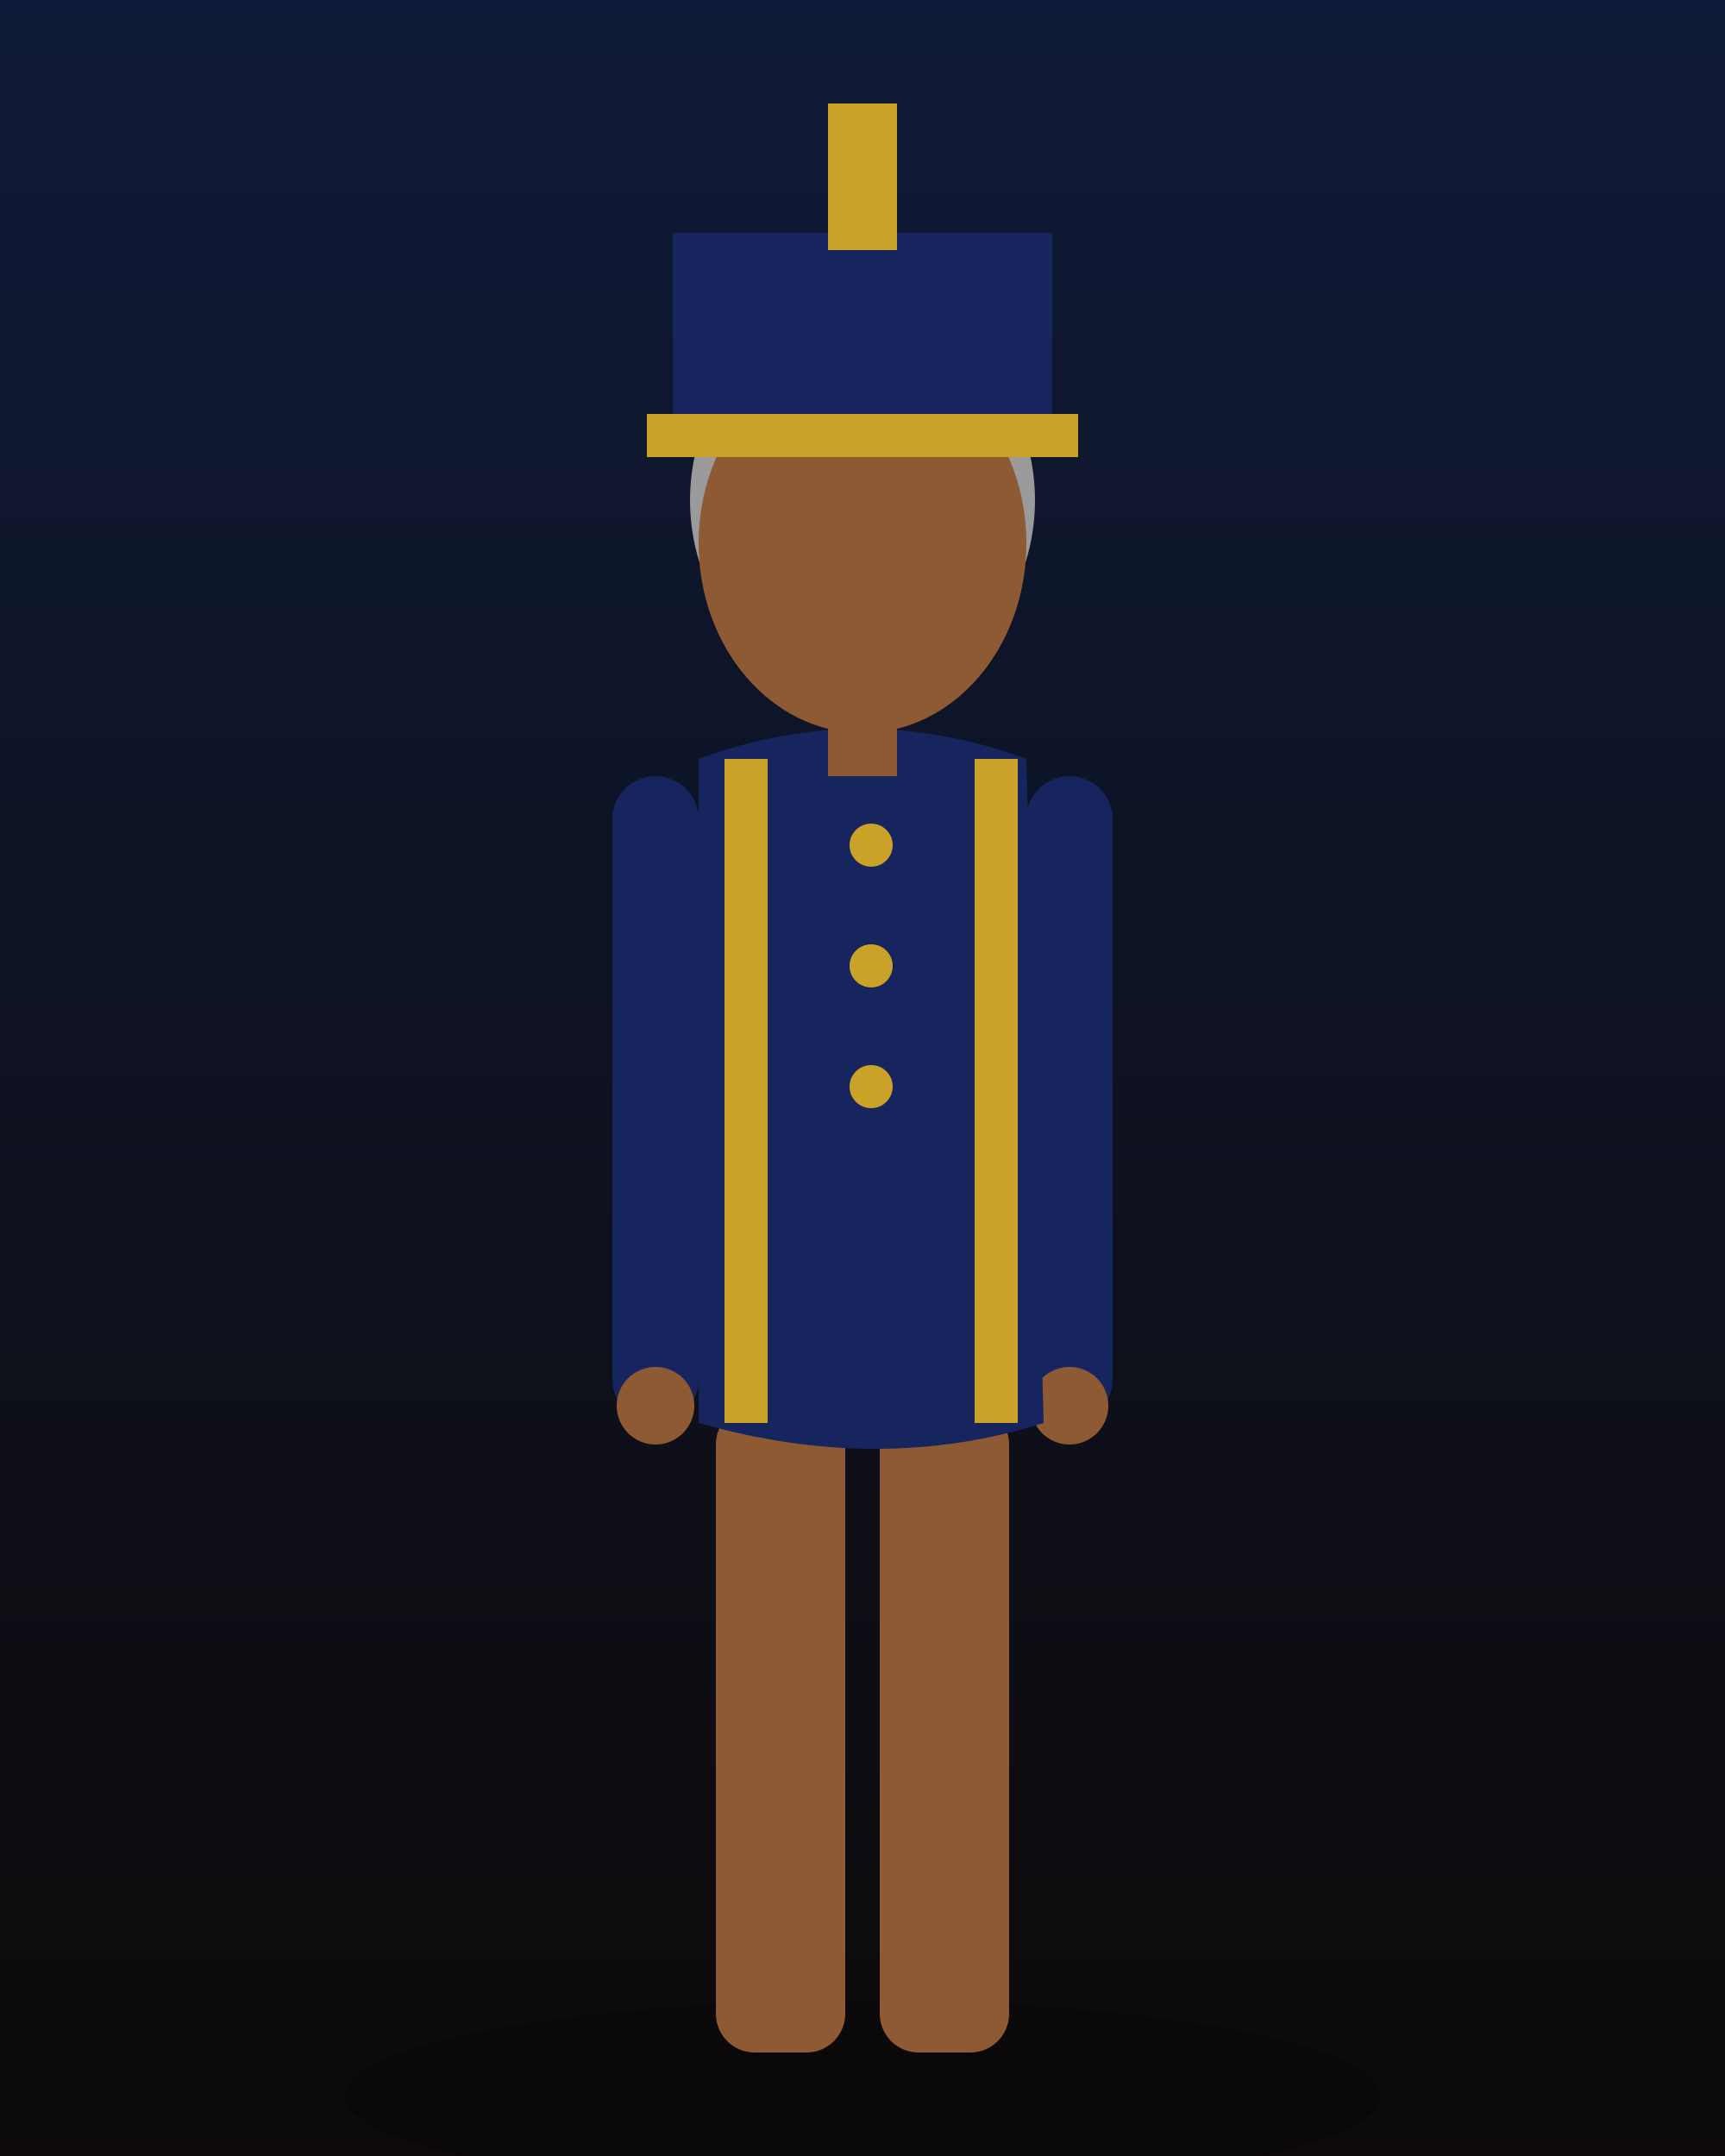
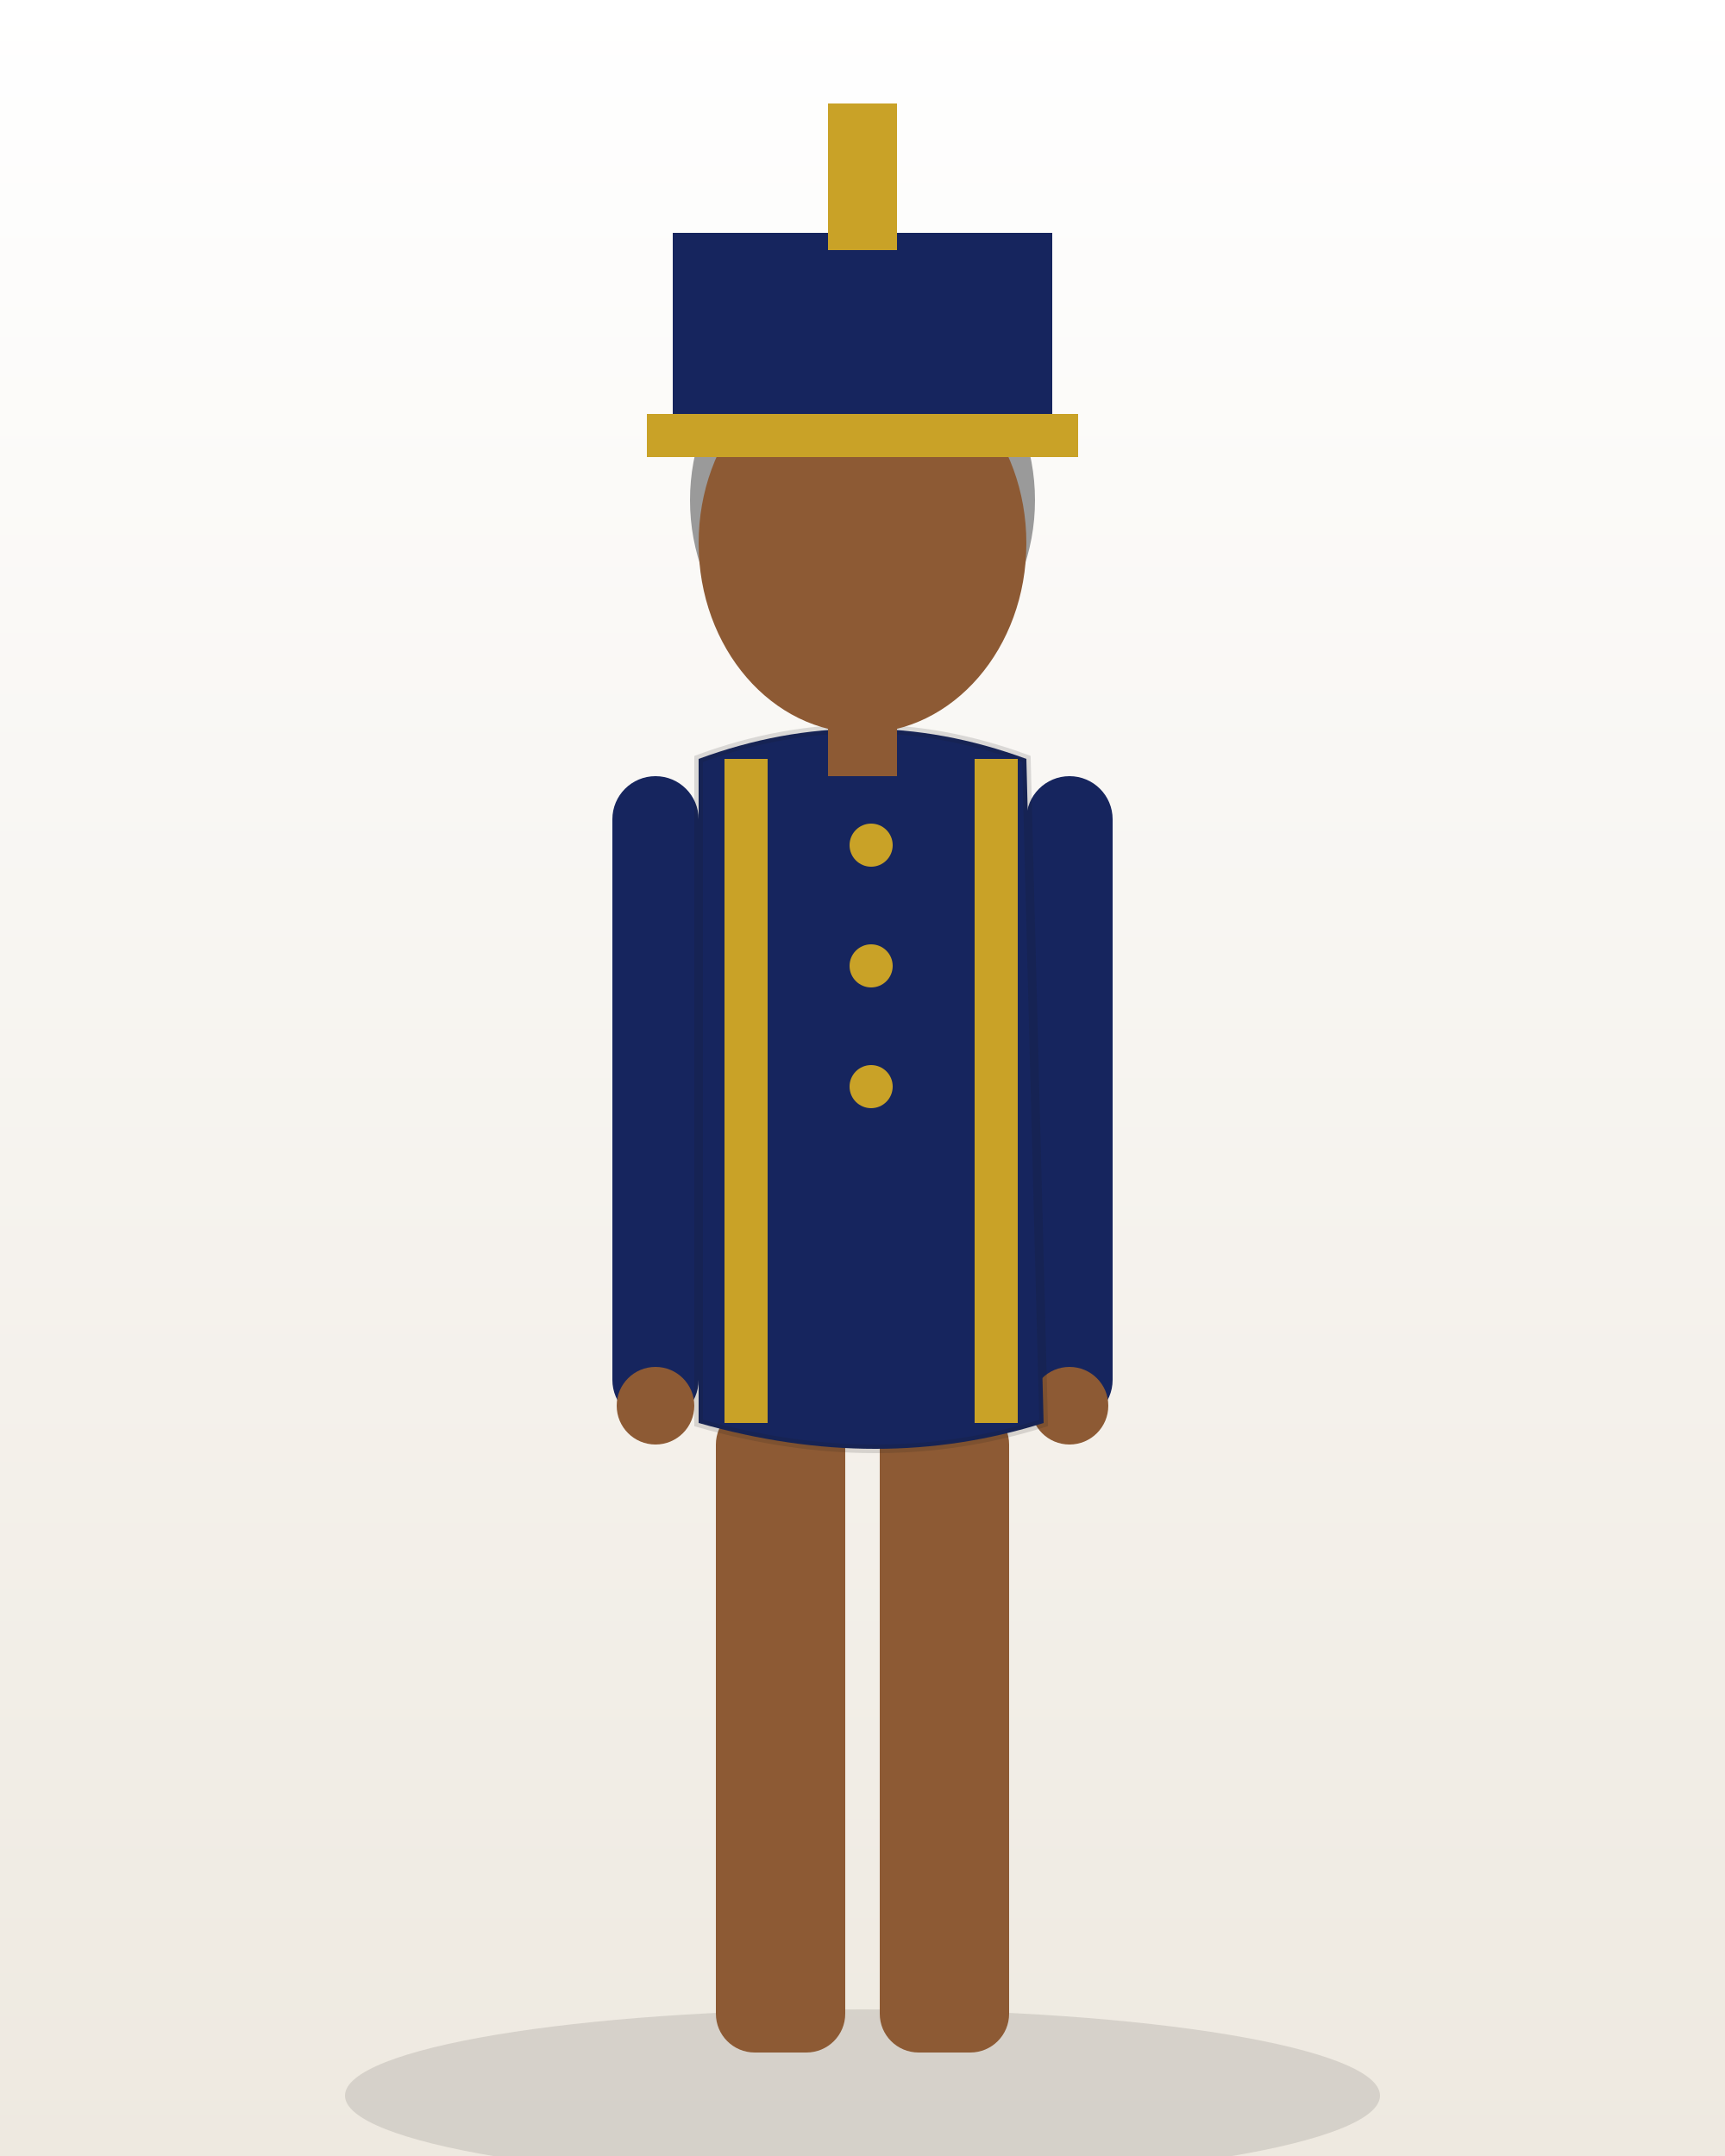
<svg xmlns="http://www.w3.org/2000/svg" width="400" height="500" viewBox="0 0 400 500" role="img" aria-label="Nutcracker Uniform illustration">
  <defs>
    <linearGradient id="g-nutcracker" x1="0" y1="0" x2="0" y2="1">
-       <stop offset="0" stop-color="#0F1A38" />
-       <stop offset="1" stop-color="#0d0a09" />
+       <stop offset="0" stop-color="#ffffff" />
+       <stop offset="1" stop-color="#eee9e0" />
    </linearGradient>
  </defs>
  <rect width="400" height="500" fill="url(#g-nutcracker)" />
-   <ellipse cx="200" cy="486" rx="120" ry="22" fill="#000" opacity="0.25" />
+   <ellipse cx="200" cy="486" rx="120" ry="20" fill="#1c1a17" opacity="0.12" />
  <clipPath id="t-nutcracker">
    <path d="M162 176     q38 -14 76 0     l4 154     q-38 12 -80 0 Z" />
  </clipPath>
  <rect x="166" y="326" width="30" height="150" rx="9" fill="#8D5A34" />
  <rect x="204" y="326" width="30" height="150" rx="9" fill="#8D5A34" />
  <rect x="142" y="180" width="20" height="150" rx="10" fill="#16255E" />
  <rect x="238" y="180" width="20" height="150" rx="10" fill="#16255E" />
  <circle cx="152" cy="326" r="9" fill="#8D5A34" />
  <circle cx="248" cy="326" r="9" fill="#8D5A34" />
-   <path d="M162 176     q38 -14 76 0     l4 154     q-38 12 -80 0 Z" fill="#16255E" />
+   <path d="M162 176     q38 -14 76 0     l4 154     q-38 12 -80 0 Z" fill="#16255E" stroke="#1c1a17" stroke-opacity="0.14" stroke-width="2" />
  <g clip-path="url(#t-nutcracker)">
    <g fill="#C9A227">
      <circle cx="202" cy="196" r="5" />
      <circle cx="202" cy="224" r="5" />
      <circle cx="202" cy="252" r="5" />
    </g>
    <rect x="168" y="176" width="10" height="154" fill="#C9A227" />
    <rect x="226" y="176" width="10" height="154" fill="#C9A227" />
  </g>
  <rect x="192" y="150" width="16" height="30" fill="#8D5A34" />
  <ellipse cx="200" cy="116" rx="40" ry="44" fill="#9A9A9A" />
  <circle cx="200" cy="76" r="12" fill="#9A9A9A" />
  <ellipse cx="200" cy="126" rx="38" ry="44" fill="#8D5A34" />
  <path d="M166 106 q34 -30 68 0 q-8 -14 -34 -14 q-26 0 -34 14 Z" fill="#9A9A9A" />
  <rect x="156" y="54" width="88" height="46" fill="#16255E" />
  <rect x="150" y="96" width="100" height="10" fill="#C9A227" />
  <rect x="192" y="24" width="16" height="34" fill="#C9A227" />
</svg>
